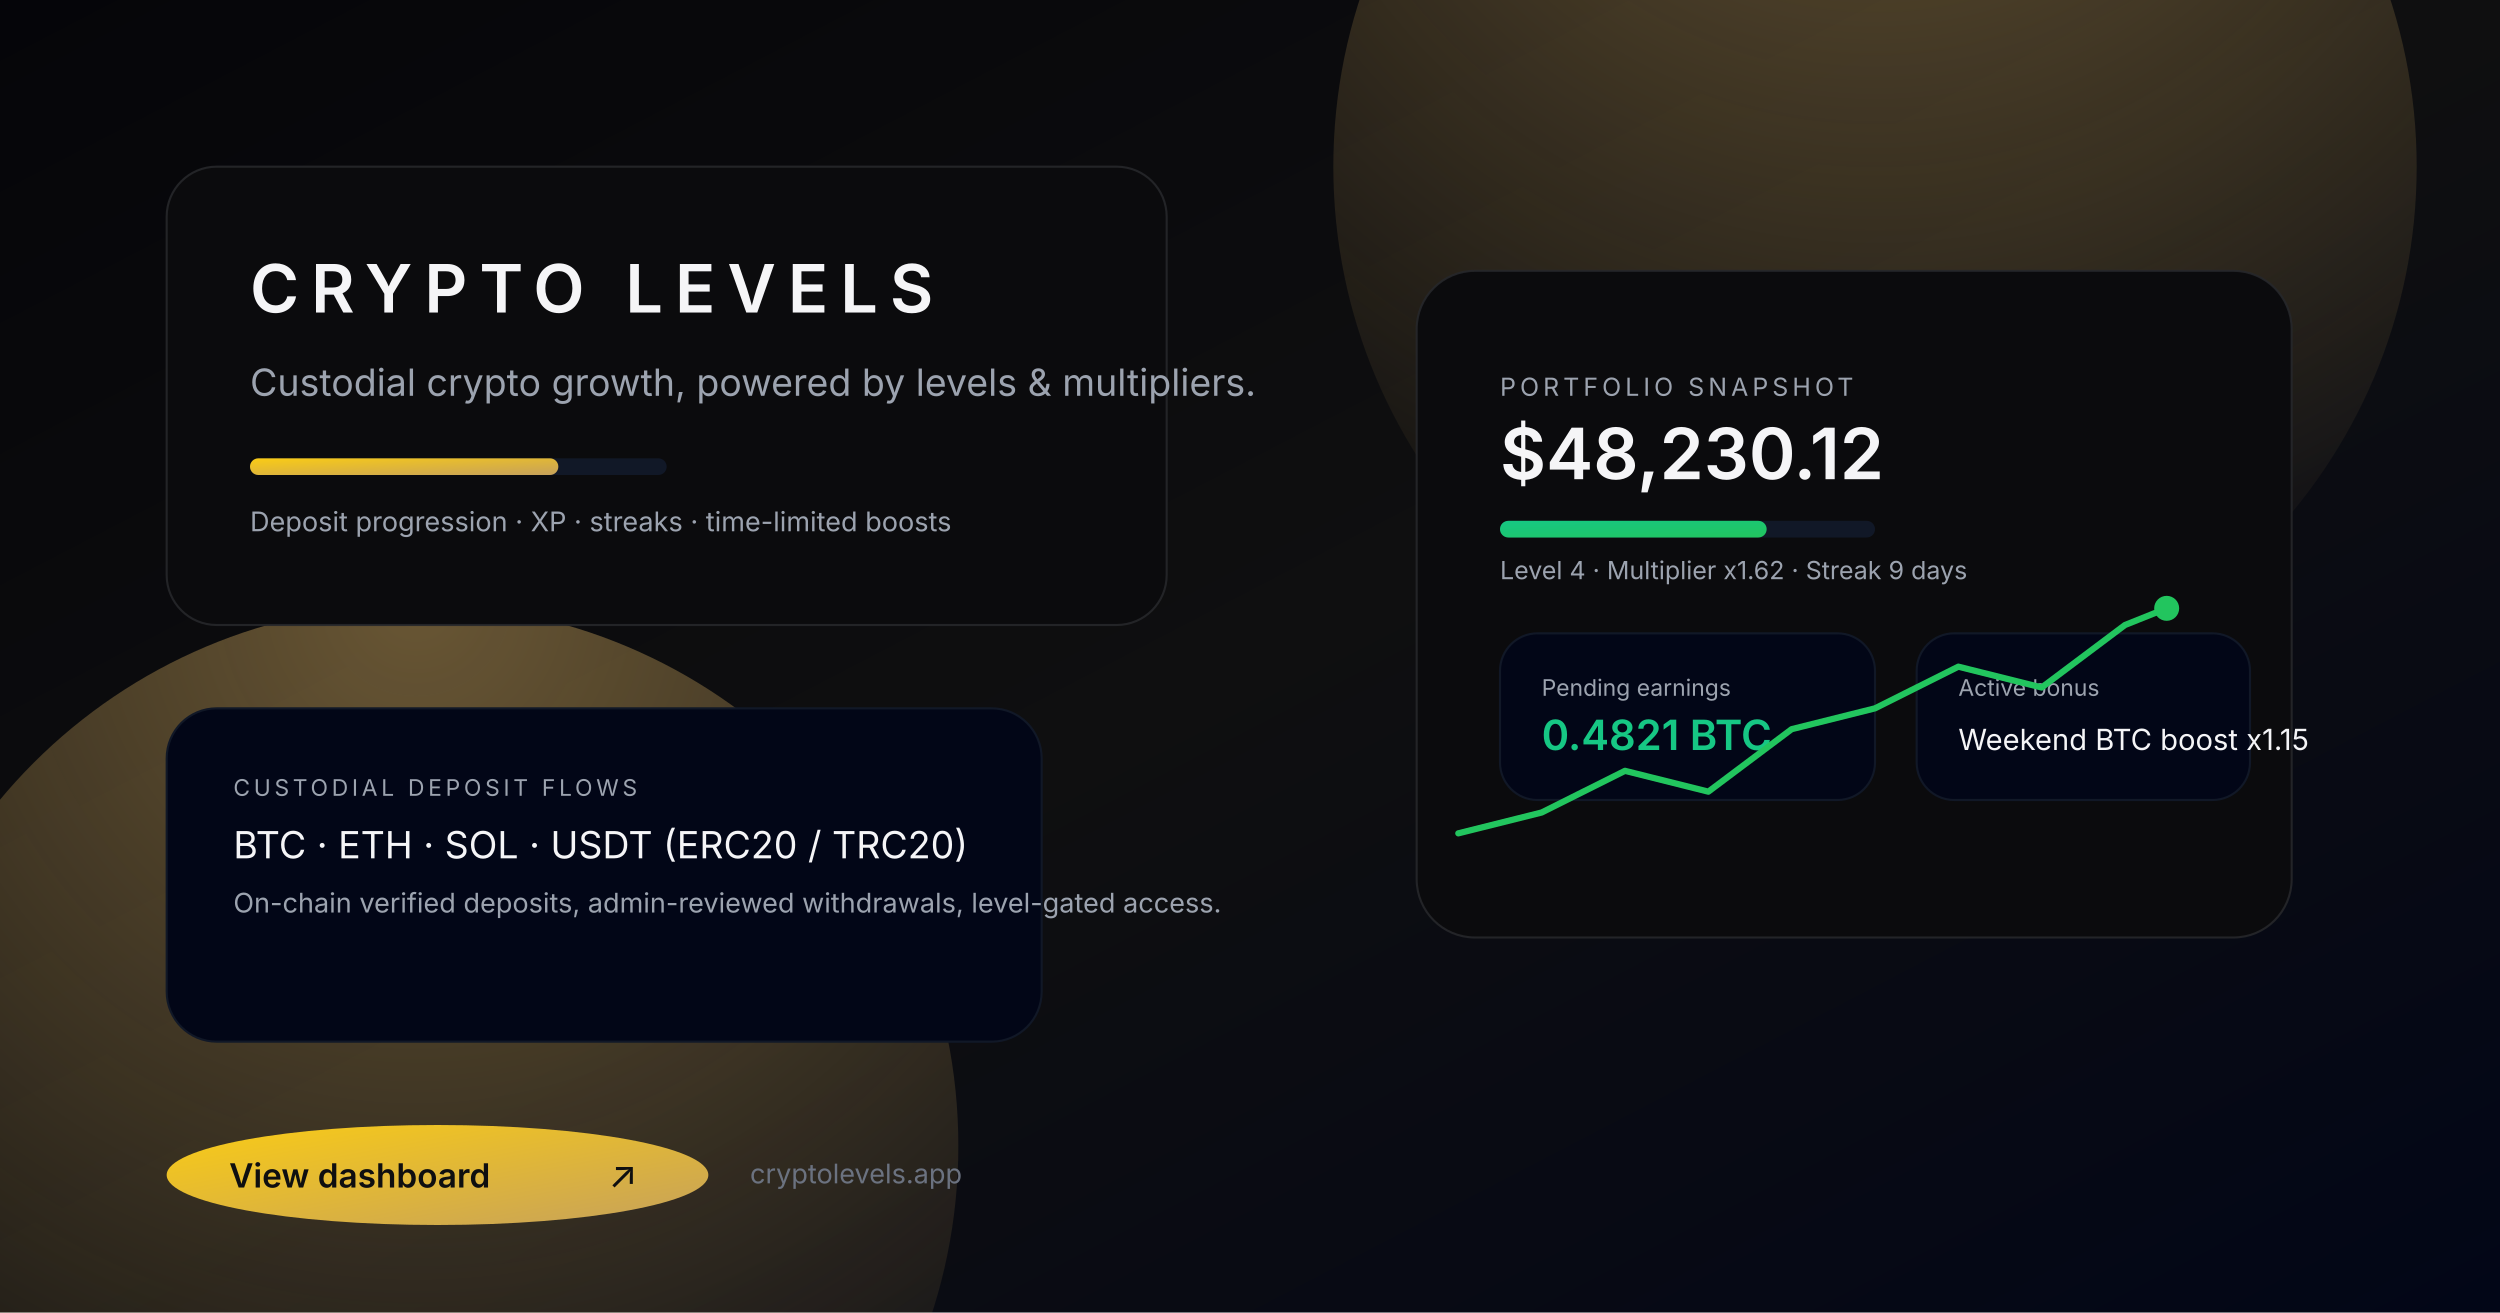
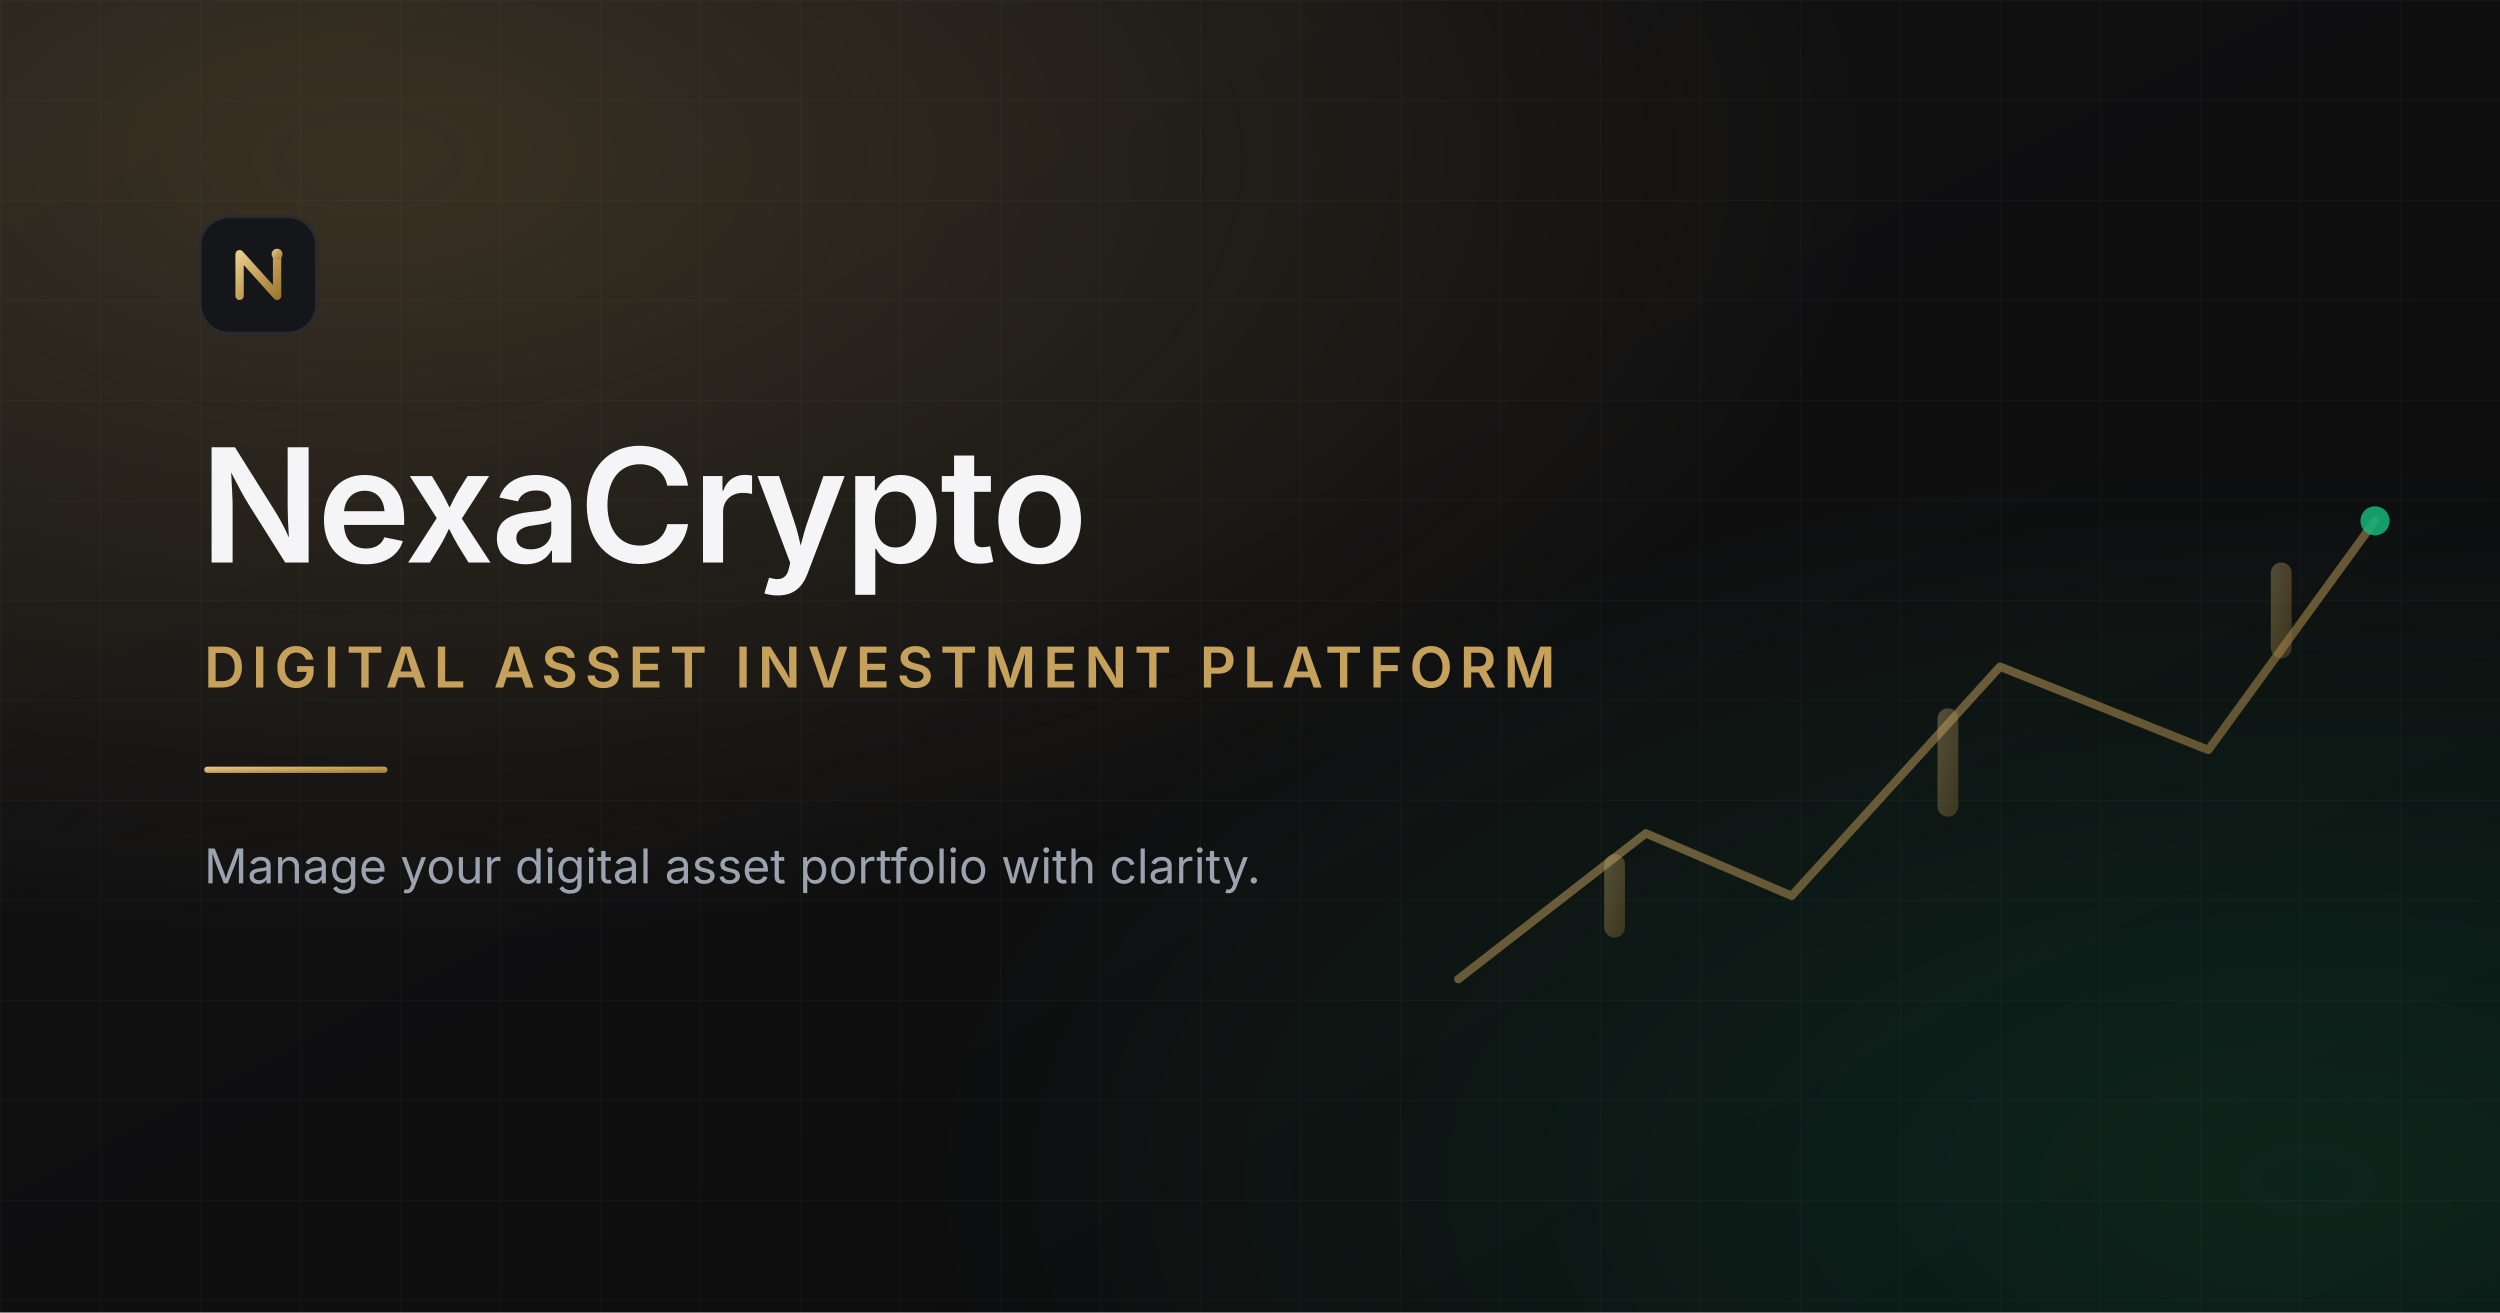
- <svg xmlns="http://www.w3.org/2000/svg" width="1200" height="630" viewBox="0 0 1200 630" fill="none">
+ <svg xmlns="http://www.w3.org/2000/svg" viewBox="0 0 1200 630" width="1200" height="630" role="img" aria-label="NexaCrypto — Digital Asset Investment Platform">
  <defs>
-     <linearGradient id="bgGradient" x1="0" y1="0" x2="1" y2="1">
-       <stop offset="0" stop-color="#050509" />
-       <stop offset="0.5" stop-color="#0F0F10" />
-       <stop offset="1" stop-color="#020617" />
+     <linearGradient id="bg" x1="0" y1="0" x2="1" y2="1">
+       <stop offset="0" stop-color="#121214" />
+       <stop offset="0.55" stop-color="#0F0F10" />
+       <stop offset="1" stop-color="#0A0A0B" />
    </linearGradient>
-     <radialGradient id="accentGlow" cx="0.5" cy="0" r="1">
-       <stop offset="0" stop-color="#C6A15B" stop-opacity="0.5" />
+     <linearGradient id="gold" x1="0" y1="0" x2="1" y2="1">
+       <stop offset="0" stop-color="#E6CB8C" />
+       <stop offset="0.5" stop-color="#C6A15B" />
+       <stop offset="1" stop-color="#9E7A36" />
+     </linearGradient>
+     <radialGradient id="glowGold" cx="0.15" cy="0.12" r="0.6">
+       <stop offset="0" stop-color="#C6A15B" stop-opacity="0.22" />
      <stop offset="1" stop-color="#C6A15B" stop-opacity="0" />
    </radialGradient>
-     <linearGradient id="goldAccent" x1="0" y1="0" x2="1" y2="1">
-       <stop offset="0" stop-color="#FACC15" />
-       <stop offset="1" stop-color="#C6A15B" />
-     </linearGradient>
-     <linearGradient id="greenAccent" x1="0" y1="0" x2="1" y2="1">
-       <stop offset="0" stop-color="#16C784" />
-       <stop offset="1" stop-color="#22C55E" />
-     </linearGradient>
+     <radialGradient id="glowGreen" cx="0.92" cy="0.9" r="0.55">
+       <stop offset="0" stop-color="#16C784" stop-opacity="0.14" />
+       <stop offset="1" stop-color="#16C784" stop-opacity="0" />
+     </radialGradient>
+     <pattern id="grid" width="48" height="48" patternUnits="userSpaceOnUse">
+       <path d="M48 0H0V48" fill="none" stroke="#FFFFFF" stroke-opacity="0.03" stroke-width="1" />
+     </pattern>
  </defs>
-   <rect width="1200" height="630" fill="url(#bgGradient)" />
-   <circle cx="900" cy="80" r="260" fill="url(#accentGlow)" />
-   <circle cx="200" cy="550" r="260" fill="url(#accentGlow)" />
-   <rect x="80" y="80" width="480" height="220" rx="24" fill="#0B0B0D" stroke="#26272B" stroke-opacity="0.9" />
-   <text x="120" y="150" fill="#F5F5F7" font-family="Inter, system-ui, -apple-system, BlinkMacSystemFont" font-size="32" font-weight="600" letter-spacing="0.18em">
-     CRYPTO LEVELS
-   </text>
-   <text x="120" y="190" fill="#9CA3AF" font-family="Inter, system-ui, -apple-system, BlinkMacSystemFont" font-size="18">
-     Custodial crypto growth, powered by levels &amp; multipliers.
-   </text>
-   <rect x="120" y="220" width="200" height="8" rx="4" fill="#111827" />
-   <rect x="120" y="220" width="148" height="8" rx="4" fill="url(#goldAccent)" />
-   <text x="120" y="255" fill="#9CA3AF" font-family="Inter, system-ui, -apple-system, BlinkMacSystemFont" font-size="13">
-     Deposit progression · XP · streaks · time-limited boosts
-   </text>
-   <rect x="680" y="130" width="420" height="320" rx="28" fill="#0B0B0D" stroke="#26272B" stroke-opacity="0.9" />
-   <text x="720" y="190" fill="#9CA3AF" font-family="Inter, system-ui, -apple-system, BlinkMacSystemFont" font-size="12" letter-spacing="0.16em">
-     PORTFOLIO SNAPSHOT
-   </text>
-   <text x="720" y="230" fill="#F5F5F7" font-family="Inter, system-ui, -apple-system, BlinkMacSystemFont" font-size="34" font-weight="600">
-     $48,230.12
-   </text>
-   <g>
-     <rect x="720" y="250" width="180" height="8" rx="4" fill="#111827" />
-     <rect x="720" y="250" width="128" height="8" rx="4" fill="url(#greenAccent)" />
+   <rect width="1200" height="630" fill="url(#bg)" />
+   <rect width="1200" height="630" fill="url(#grid)" />
+   <rect width="1200" height="630" fill="url(#glowGold)" />
+   <rect width="1200" height="630" fill="url(#glowGreen)" />
+   <g opacity="0.9">
+     <path d="M700 470 L790 400 L860 430 L960 320 L1060 360 L1140 250" fill="none" stroke="url(#gold)" stroke-width="4" stroke-linecap="round" stroke-linejoin="round" opacity="0.55" />
+     <g fill="url(#gold)" opacity="0.35">
+       <rect x="770" y="410" width="10" height="40" rx="5" />
+       <rect x="930" y="340" width="10" height="52" rx="5" />
+       <rect x="1090" y="270" width="10" height="46" rx="5" />
+     </g>
+     <circle cx="1140" cy="250" r="7" fill="#16C784" opacity="0.85" />
  </g>
-   <text x="720" y="278" fill="#9CA3AF" font-family="Inter, system-ui, -apple-system, BlinkMacSystemFont" font-size="12">
-     Level 4 · Multiplier x1.62 · Streak 9 days
-   </text>
-   <g>
-     <rect x="720" y="304" width="180" height="80" rx="18" fill="#020617" stroke="#111827" />
-     <text x="740" y="334" fill="#9CA3AF" font-family="Inter, system-ui, -apple-system, BlinkMacSystemFont" font-size="11">
-       Pending earnings
-     </text>
-     <text x="740" y="360" fill="#16C784" font-family="Inter, system-ui, -apple-system, BlinkMacSystemFont" font-size="20" font-weight="600">
-       0.4821 BTC
-     </text>
+   <g transform="translate(96,104)">
+     <rect x="0" y="0" width="56" height="56" rx="14" fill="#15161A" stroke="#2A2B2F" stroke-width="1.5" />
+     <path d="M19 38V18l18 20V18" fill="none" stroke="url(#gold)" stroke-width="4" stroke-linecap="round" stroke-linejoin="round" />
+     <circle cx="37" cy="18" r="2.6" fill="url(#gold)" />
  </g>
-   <g>
-     <rect x="920" y="304" width="160" height="80" rx="18" fill="#020617" stroke="#111827" />
-     <text x="940" y="334" fill="#9CA3AF" font-family="Inter, system-ui, -apple-system, BlinkMacSystemFont" font-size="11">
-       Active bonus
-     </text>
-     <text x="940" y="360" fill="#F5F5F7" font-family="Inter, system-ui, -apple-system, BlinkMacSystemFont" font-size="14">
-       Weekend BTC boost x1.15
-     </text>
-   </g>
-   <g>
-     <polyline points="700,400 740,390 780,370 820,380 860,350 900,340 940,320 980,330 1020,300 1040,292" fill="none" stroke="#22C55E" stroke-width="3" stroke-linecap="round" stroke-linejoin="round" />
-     <circle cx="1040" cy="292" r="6" fill="#22C55E" />
-   </g>
-   <g>
-     <rect x="80" y="340" width="420" height="160" rx="24" fill="#020617" stroke="#111827" />
-     <text x="112" y="382" fill="#9CA3AF" font-family="Inter, system-ui, -apple-system, BlinkMacSystemFont" font-size="11" letter-spacing="0.16em">
-       CUSTODIAL DEPOSIT FLOWS
-     </text>
-     <text x="112" y="412" fill="#F5F5F7" font-family="Inter, system-ui, -apple-system, BlinkMacSystemFont" font-size="18">
-       BTC · ETH · SOL · USDT (ERC20 / TRC20)
-     </text>
-     <text x="112" y="438" fill="#9CA3AF" font-family="Inter, system-ui, -apple-system, BlinkMacSystemFont" font-size="13">
-       On-chain verified deposits, admin-reviewed withdrawals, level-gated access.
-     </text>
-   </g>
-   <rect x="80" y="540" width="260" height="48" rx="999" fill="url(#goldAccent)" />
-   <text x="110" y="570" fill="#0F0F10" font-family="Inter, system-ui, -apple-system, BlinkMacSystemFont" font-size="16" font-weight="600">
-     View dashboard
-   </text>
-   <text x="292" y="570" fill="#0F0F10" font-family="Inter, system-ui, -apple-system, BlinkMacSystemFont" font-size="18">
-     ↗
-   </text>
-   <text x="360" y="568" fill="#6B7280" font-family="Inter, system-ui, -apple-system, BlinkMacSystemFont" font-size="13">
-     cryptolevels.app
-   </text>
+   <text x="96" y="270" font-family="'Space Grotesk','Inter',system-ui,-apple-system,Segoe UI,Roboto,sans-serif" font-size="76" font-weight="600" letter-spacing="-1.5" fill="#F5F5F7">NexaCrypto</text>
+   <text x="98" y="330" font-family="'Inter',system-ui,-apple-system,Segoe UI,Roboto,sans-serif" font-size="27" font-weight="600" letter-spacing="3.4" fill="#C6A15B">DIGITAL ASSET INVESTMENT PLATFORM</text>
+   <rect x="98" y="368" width="88" height="3" rx="1.5" fill="url(#gold)" />
+   <text x="98" y="424" font-family="'Inter',system-ui,-apple-system,Segoe UI,Roboto,sans-serif" font-size="23" font-weight="400" fill="#9CA3AF">Manage your digital asset portfolio with clarity.</text>
</svg>
